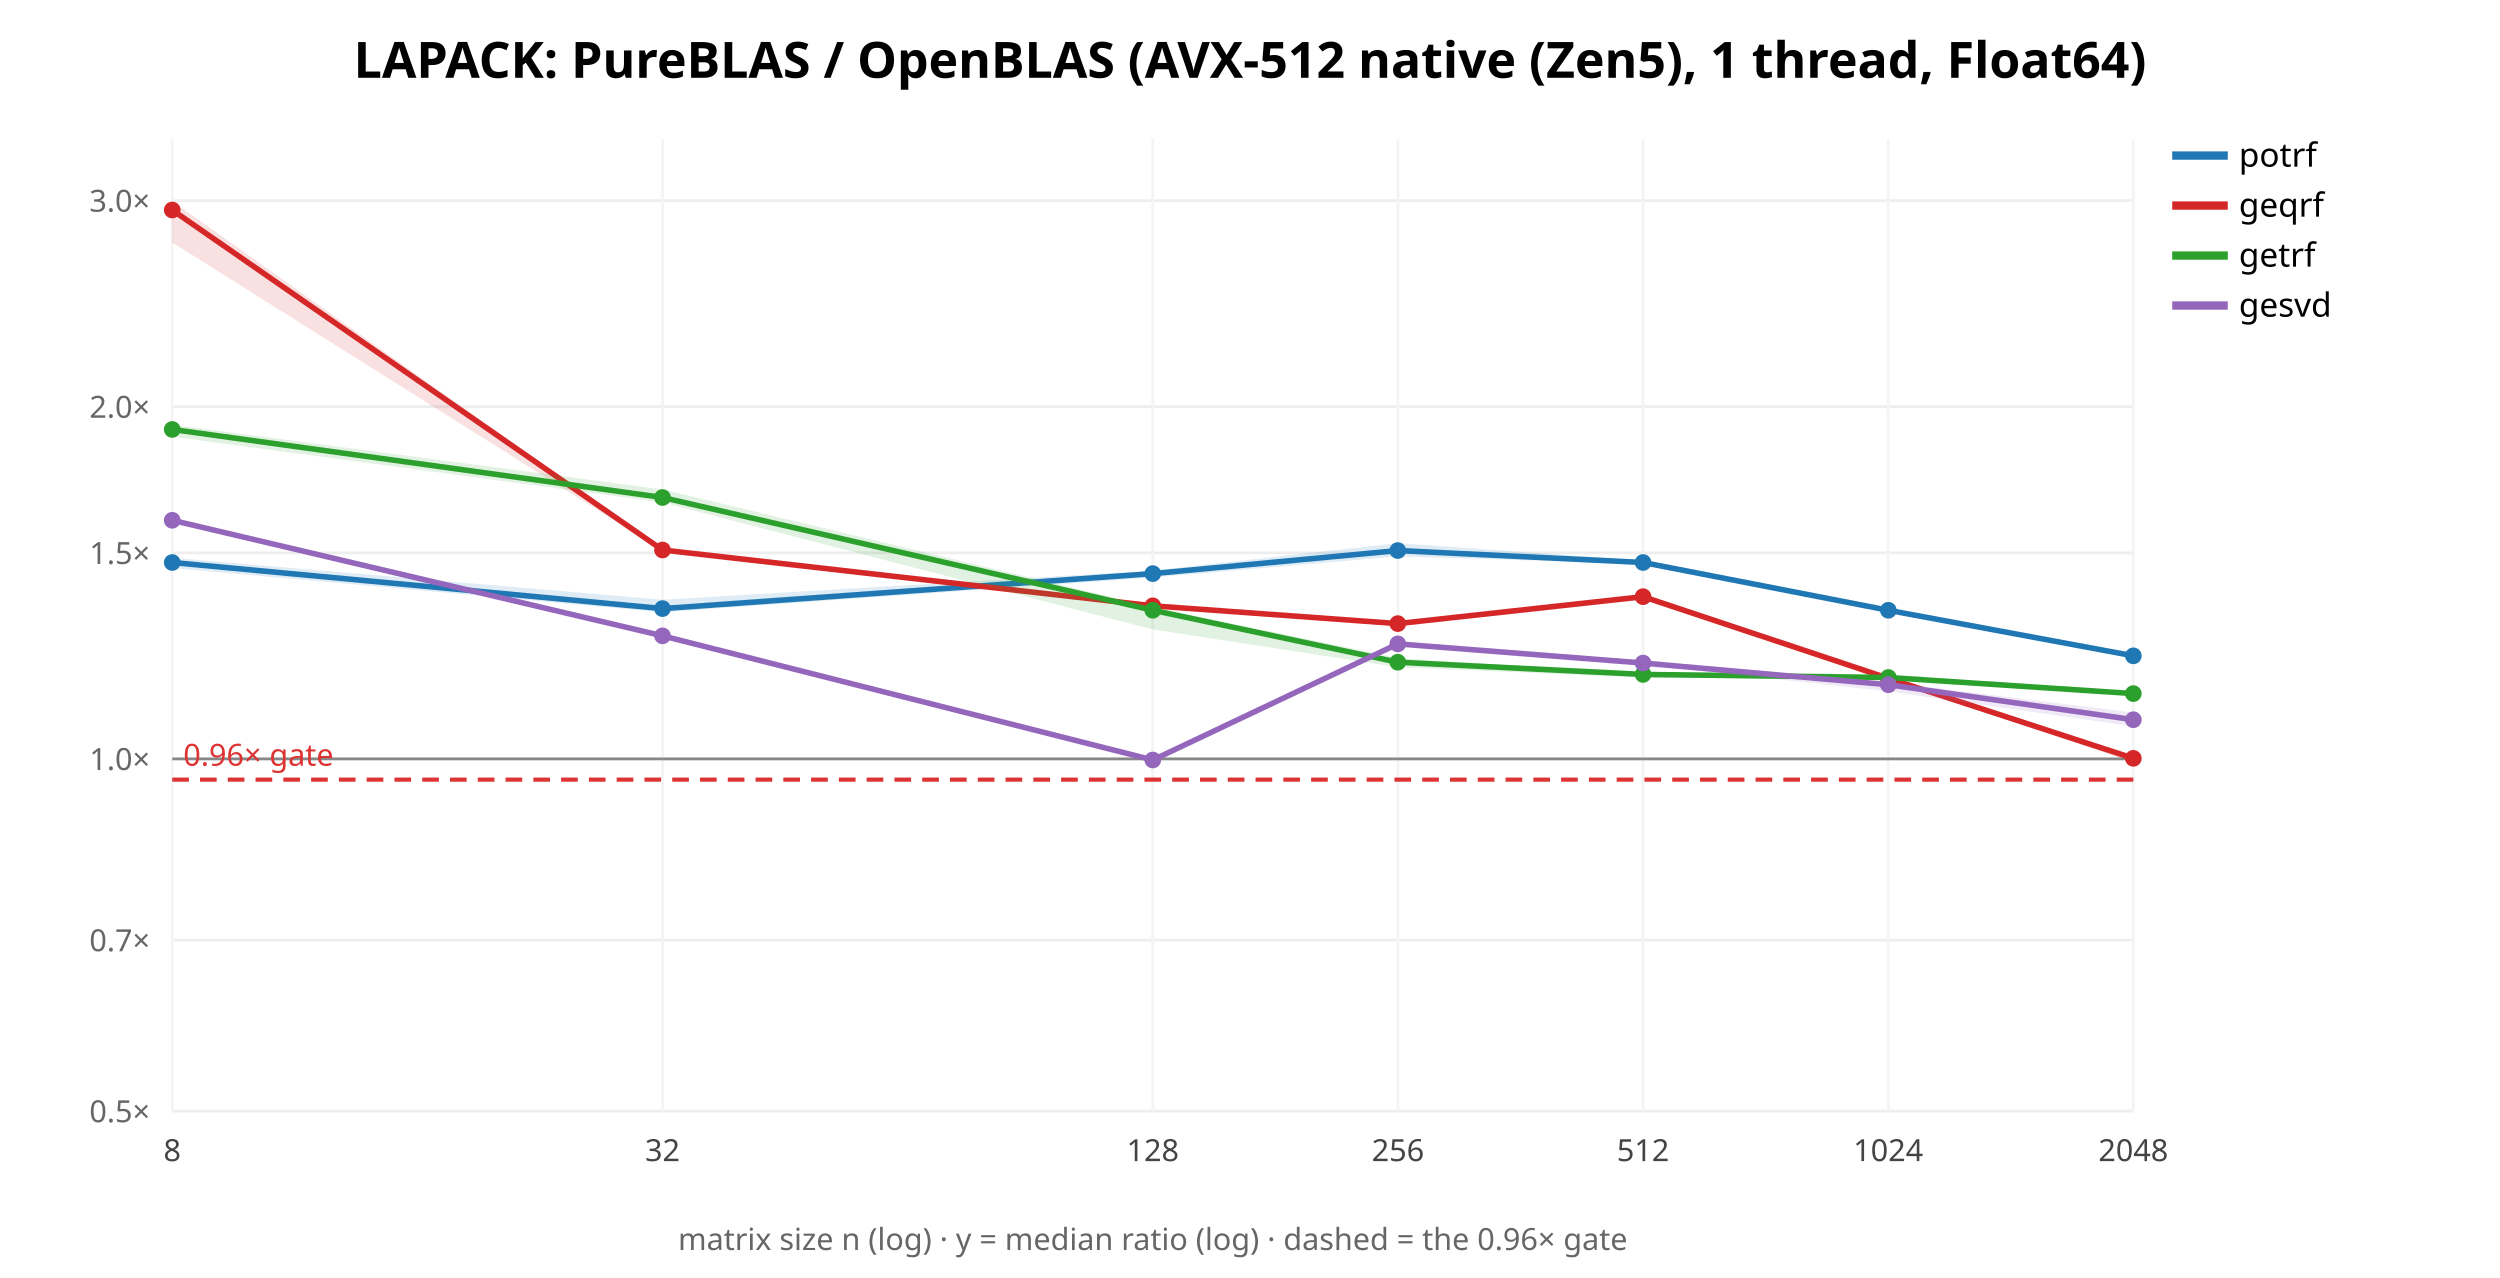
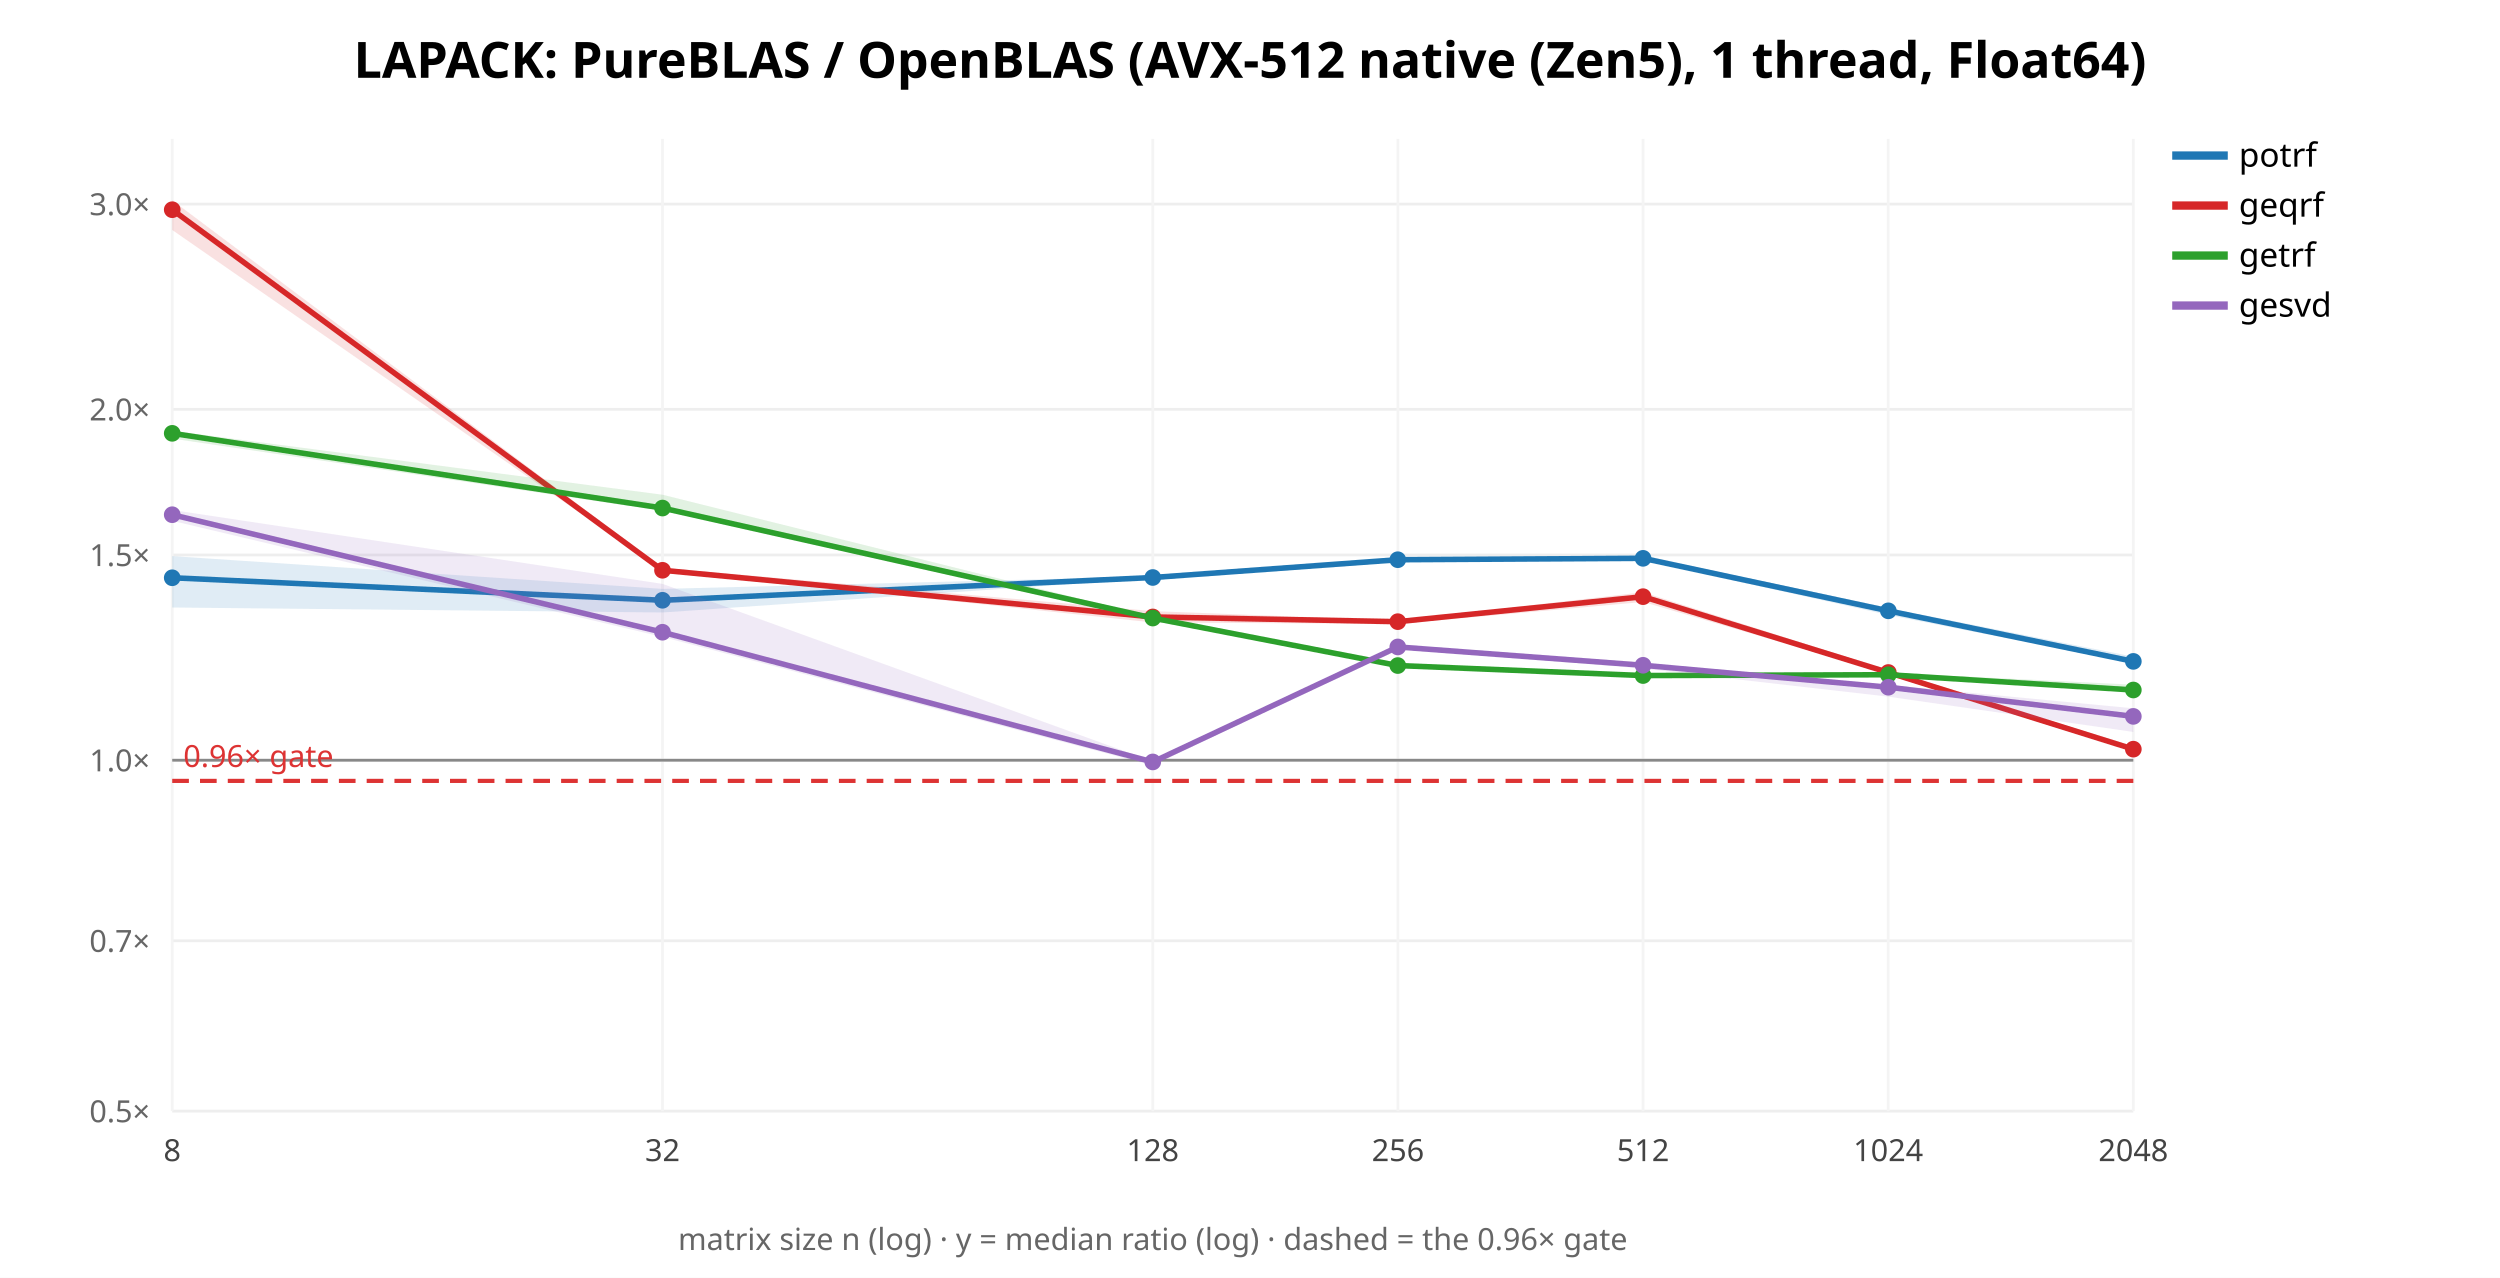
<svg xmlns="http://www.w3.org/2000/svg" width="900" height="460" font-family="sans-serif">
  <rect width="900" height="460" fill="white" />
  <text x="450.0" y="28" text-anchor="middle" font-size="18" font-weight="bold">LAPACK: PureBLAS / OpenBLAS (AVX-512 native (Zen5), 1 thread, Float64)</text>
  <line x1="62" y1="400.0" x2="768" y2="400.0" stroke="#eee" />
  <text x="54" y="404.0" text-anchor="end" font-size="11" fill="#666">0.5×</text>
-   <line x1="62" y1="338.447" x2="768" y2="338.447" stroke="#eee" />
-   <text x="54" y="342.447" text-anchor="end" font-size="11" fill="#666">0.7×</text>
-   <line x1="62" y1="273.198" x2="768" y2="273.198" stroke="#eee" />
-   <text x="54" y="277.198" text-anchor="end" font-size="11" fill="#666">1.0×</text>
-   <line x1="62" y1="199.023" x2="768" y2="199.023" stroke="#eee" />
-   <text x="54" y="203.023" text-anchor="end" font-size="11" fill="#666">1.5×</text>
-   <line x1="62" y1="146.396" x2="768" y2="146.396" stroke="#eee" />
-   <text x="54" y="150.396" text-anchor="end" font-size="11" fill="#666">2.0×</text>
-   <line x1="62" y1="72.221" x2="768" y2="72.221" stroke="#eee" />
-   <text x="54" y="76.221" text-anchor="end" font-size="11" fill="#666">3.0×</text>
+   <line x1="62" y1="338.681" x2="768" y2="338.681" stroke="#eee" />
+   <text x="54" y="342.681" text-anchor="end" font-size="11" fill="#666">0.7×</text>
+   <line x1="62" y1="273.681" x2="768" y2="273.681" stroke="#eee" />
+   <text x="54" y="277.681" text-anchor="end" font-size="11" fill="#666">1.0×</text>
+   <line x1="62" y1="199.789" x2="768" y2="199.789" stroke="#eee" />
+   <text x="54" y="203.789" text-anchor="end" font-size="11" fill="#666">1.5×</text>
+   <line x1="62" y1="147.362" x2="768" y2="147.362" stroke="#eee" />
+   <text x="54" y="151.362" text-anchor="end" font-size="11" fill="#666">2.0×</text>
+   <line x1="62" y1="73.47" x2="768" y2="73.47" stroke="#eee" />
+   <text x="54" y="77.47" text-anchor="end" font-size="11" fill="#666">3.0×</text>
  <line x1="62.0" y1="50" x2="62.0" y2="400" stroke="#f4f4f4" />
  <text x="62.0" y="418" text-anchor="middle" font-size="11" fill="#444">8</text>
  <line x1="238.5" y1="50" x2="238.5" y2="400" stroke="#f4f4f4" />
  <text x="238.5" y="418" text-anchor="middle" font-size="11" fill="#444">32</text>
  <line x1="415.0" y1="50" x2="415.0" y2="400" stroke="#f4f4f4" />
  <text x="415.0" y="418" text-anchor="middle" font-size="11" fill="#444">128</text>
  <line x1="503.25" y1="50" x2="503.25" y2="400" stroke="#f4f4f4" />
  <text x="503.25" y="418" text-anchor="middle" font-size="11" fill="#444">256</text>
  <line x1="591.5" y1="50" x2="591.5" y2="400" stroke="#f4f4f4" />
  <text x="591.5" y="418" text-anchor="middle" font-size="11" fill="#444">512</text>
  <line x1="679.75" y1="50" x2="679.75" y2="400" stroke="#f4f4f4" />
  <text x="679.75" y="418" text-anchor="middle" font-size="11" fill="#444">1024</text>
  <line x1="768.0" y1="50" x2="768.0" y2="400" stroke="#f4f4f4" />
  <text x="768.0" y="418" text-anchor="middle" font-size="11" fill="#444">2048</text>
-   <line x1="62" y1="273.198" x2="768" y2="273.198" stroke="#888" />
-   <line x1="62" y1="280.666" x2="768" y2="280.666" stroke="#d33" stroke-width="1.5" stroke-dasharray="6 4" />
-   <text x="66" y="275.666" font-size="11" fill="#d33">0.96× gate</text>
-   <polygon points="62.0,200.8 238.5,215.9 415.0,205.4 503.2,195.5 591.5,201.8 679.8,219.2 768.0,235.6 768.0,236.4 679.8,220.0 591.5,203.0 503.2,200.3 415.0,207.9 238.5,220.4 62.0,204.5" fill="#1f77b4" opacity="0.14" stroke="none" />
-   <polyline points="62.0,202.5 238.5,219.1 415.0,206.5 503.2,198.2 591.5,202.5 679.8,219.7 768.0,236.1" fill="none" stroke="#1f77b4" stroke-width="2" />
-   <circle cx="62.0" cy="202.5" r="3" fill="#1f77b4" />
-   <circle cx="238.5" cy="219.1" r="3" fill="#1f77b4" />
-   <circle cx="415.0" cy="206.5" r="3" fill="#1f77b4" />
-   <circle cx="503.2" cy="198.2" r="3" fill="#1f77b4" />
-   <circle cx="591.5" cy="202.5" r="3" fill="#1f77b4" />
-   <circle cx="679.8" cy="219.7" r="3" fill="#1f77b4" />
-   <circle cx="768.0" cy="236.1" r="3" fill="#1f77b4" />
+   <line x1="62" y1="273.681" x2="768" y2="273.681" stroke="#888" />
+   <line x1="62" y1="281.12" x2="768" y2="281.12" stroke="#d33" stroke-width="1.5" stroke-dasharray="6 4" />
+   <text x="66" y="276.12" font-size="11" fill="#d33">0.96× gate</text>
+   <polygon points="62.0,200.2 238.5,212.0 415.0,207.5 503.2,200.9 591.5,199.9 679.8,218.9 768.0,236.4 768.0,238.7 679.8,221.4 591.5,201.7 503.2,201.9 415.0,208.2 238.5,220.5 62.0,218.7" fill="#1f77b4" opacity="0.14" stroke="none" />
+   <polyline points="62.0,208.0 238.5,216.1 415.0,207.9 503.2,201.5 591.5,201.0 679.8,219.9 768.0,238.1" fill="none" stroke="#1f77b4" stroke-width="2" />
+   <circle cx="62.0" cy="208.0" r="3" fill="#1f77b4" />
+   <circle cx="238.5" cy="216.1" r="3" fill="#1f77b4" />
+   <circle cx="415.0" cy="207.9" r="3" fill="#1f77b4" />
+   <circle cx="503.2" cy="201.5" r="3" fill="#1f77b4" />
+   <circle cx="591.5" cy="201.0" r="3" fill="#1f77b4" />
+   <circle cx="679.8" cy="219.9" r="3" fill="#1f77b4" />
+   <circle cx="768.0" cy="238.1" r="3" fill="#1f77b4" />
  <line x1="782" y1="56" x2="802" y2="56" stroke="#1f77b4" stroke-width="3" />
  <text x="806" y="60" font-size="12">potrf</text>
-   <polygon points="62.0,72.4 238.5,197.7 415.0,217.8 503.2,223.8 591.5,214.4 679.8,243.7 768.0,271.9 768.0,274.5 679.8,244.7 591.5,215.9 503.2,225.4 415.0,218.7 238.5,198.3 62.0,87.3" fill="#d62728" opacity="0.14" stroke="none" />
-   <polyline points="62.0,75.6 238.5,198.0 415.0,218.1 503.2,224.5 591.5,214.8 679.8,244.2 768.0,273.0" fill="none" stroke="#d62728" stroke-width="2" />
-   <circle cx="62.0" cy="75.6" r="3" fill="#d62728" />
-   <circle cx="238.5" cy="198.0" r="3" fill="#d62728" />
-   <circle cx="415.0" cy="218.1" r="3" fill="#d62728" />
-   <circle cx="503.2" cy="224.5" r="3" fill="#d62728" />
+   <polygon points="62.0,72.1 238.5,204.4 415.0,220.0 503.2,223.4 591.5,213.2 679.8,241.3 768.0,269.1 768.0,270.4 679.8,242.5 591.5,216.7 503.2,224.6 415.0,224.1 238.5,205.3 62.0,82.8" fill="#d62728" opacity="0.14" stroke="none" />
+   <polyline points="62.0,75.5 238.5,205.3 415.0,222.1 503.2,223.8 591.5,214.8 679.8,242.1 768.0,269.7" fill="none" stroke="#d62728" stroke-width="2" />
+   <circle cx="62.0" cy="75.5" r="3" fill="#d62728" />
+   <circle cx="238.5" cy="205.3" r="3" fill="#d62728" />
+   <circle cx="415.0" cy="222.1" r="3" fill="#d62728" />
+   <circle cx="503.2" cy="223.8" r="3" fill="#d62728" />
  <circle cx="591.5" cy="214.8" r="3" fill="#d62728" />
-   <circle cx="679.8" cy="244.2" r="3" fill="#d62728" />
-   <circle cx="768.0" cy="273.0" r="3" fill="#d62728" />
+   <circle cx="679.8" cy="242.1" r="3" fill="#d62728" />
+   <circle cx="768.0" cy="269.7" r="3" fill="#d62728" />
  <line x1="782" y1="74" x2="802" y2="74" stroke="#d62728" stroke-width="3" />
  <text x="806" y="78" font-size="12">geqrf</text>
-   <polygon points="62.0,152.9 238.5,176.2 415.0,218.5 503.2,236.9 591.5,242.6 679.8,243.1 768.0,249.2 768.0,249.9 679.8,244.5 591.5,243.9 503.2,240.2 415.0,226.6 238.5,180.9 62.0,157.2" fill="#2ca02c" opacity="0.14" stroke="none" />
-   <polyline points="62.0,154.6 238.5,179.1 415.0,219.7 503.2,238.4 591.5,242.8 679.8,243.9 768.0,249.7" fill="none" stroke="#2ca02c" stroke-width="2" />
-   <circle cx="62.0" cy="154.6" r="3" fill="#2ca02c" />
-   <circle cx="238.5" cy="179.1" r="3" fill="#2ca02c" />
-   <circle cx="415.0" cy="219.7" r="3" fill="#2ca02c" />
-   <circle cx="503.2" cy="238.4" r="3" fill="#2ca02c" />
-   <circle cx="591.5" cy="242.8" r="3" fill="#2ca02c" />
-   <circle cx="679.8" cy="243.9" r="3" fill="#2ca02c" />
-   <circle cx="768.0" cy="249.7" r="3" fill="#2ca02c" />
+   <polygon points="62.0,155.1 238.5,178.1 415.0,222.1 503.2,239.5 591.5,242.6 679.8,242.2 768.0,246.5 768.0,249.3 679.8,243.2 591.5,243.9 503.2,240.2 415.0,223.5 238.5,183.9 62.0,157.9" fill="#2ca02c" opacity="0.14" stroke="none" />
+   <polyline points="62.0,156.0 238.5,182.9 415.0,222.5 503.2,239.6 591.5,243.2 679.8,242.9 768.0,248.4" fill="none" stroke="#2ca02c" stroke-width="2" />
+   <circle cx="62.0" cy="156.0" r="3" fill="#2ca02c" />
+   <circle cx="238.5" cy="182.9" r="3" fill="#2ca02c" />
+   <circle cx="415.0" cy="222.5" r="3" fill="#2ca02c" />
+   <circle cx="503.2" cy="239.6" r="3" fill="#2ca02c" />
+   <circle cx="591.5" cy="243.2" r="3" fill="#2ca02c" />
+   <circle cx="679.8" cy="242.9" r="3" fill="#2ca02c" />
+   <circle cx="768.0" cy="248.4" r="3" fill="#2ca02c" />
  <line x1="782" y1="92" x2="802" y2="92" stroke="#2ca02c" stroke-width="3" />
  <text x="806" y="96" font-size="12">getrf</text>
-   <polygon points="62.0,186.9 238.5,228.1 415.0,272.8 503.2,231.0 591.5,237.8 679.8,245.6 768.0,256.5 768.0,261.5 679.8,248.9 591.5,239.3 503.2,232.0 415.0,274.5 238.5,229.3 62.0,187.7" fill="#9467bd" opacity="0.14" stroke="none" />
-   <polyline points="62.0,187.3 238.5,228.9 415.0,273.6 503.2,231.8 591.5,238.7 679.8,246.5 768.0,259.1" fill="none" stroke="#9467bd" stroke-width="2" />
-   <circle cx="62.0" cy="187.3" r="3" fill="#9467bd" />
-   <circle cx="238.5" cy="228.9" r="3" fill="#9467bd" />
-   <circle cx="415.0" cy="273.6" r="3" fill="#9467bd" />
-   <circle cx="503.2" cy="231.8" r="3" fill="#9467bd" />
-   <circle cx="591.5" cy="238.7" r="3" fill="#9467bd" />
-   <circle cx="679.8" cy="246.5" r="3" fill="#9467bd" />
-   <circle cx="768.0" cy="259.1" r="3" fill="#9467bd" />
+   <polygon points="62.0,183.6 238.5,210.2 415.0,274.1 503.2,232.6 591.5,238.7 679.8,246.6 768.0,255.0 768.0,263.5 679.8,250.8 591.5,240.7 503.2,233.3 415.0,275.6 238.5,229.3 62.0,187.5" fill="#9467bd" opacity="0.14" stroke="none" />
+   <polyline points="62.0,185.3 238.5,227.6 415.0,274.3 503.2,232.9 591.5,239.5 679.8,247.4 768.0,257.9" fill="none" stroke="#9467bd" stroke-width="2" />
+   <circle cx="62.0" cy="185.3" r="3" fill="#9467bd" />
+   <circle cx="238.5" cy="227.6" r="3" fill="#9467bd" />
+   <circle cx="415.0" cy="274.3" r="3" fill="#9467bd" />
+   <circle cx="503.2" cy="232.9" r="3" fill="#9467bd" />
+   <circle cx="591.5" cy="239.5" r="3" fill="#9467bd" />
+   <circle cx="679.8" cy="247.4" r="3" fill="#9467bd" />
+   <circle cx="768.0" cy="257.9" r="3" fill="#9467bd" />
  <line x1="782" y1="110" x2="802" y2="110" stroke="#9467bd" stroke-width="3" />
  <text x="806" y="114" font-size="12">gesvd</text>
  <text x="415.0" y="450" text-anchor="middle" font-size="11" fill="#666">matrix size n (log) · y = median ratio (log) · dashed = the 0.96× gate</text>
</svg>
